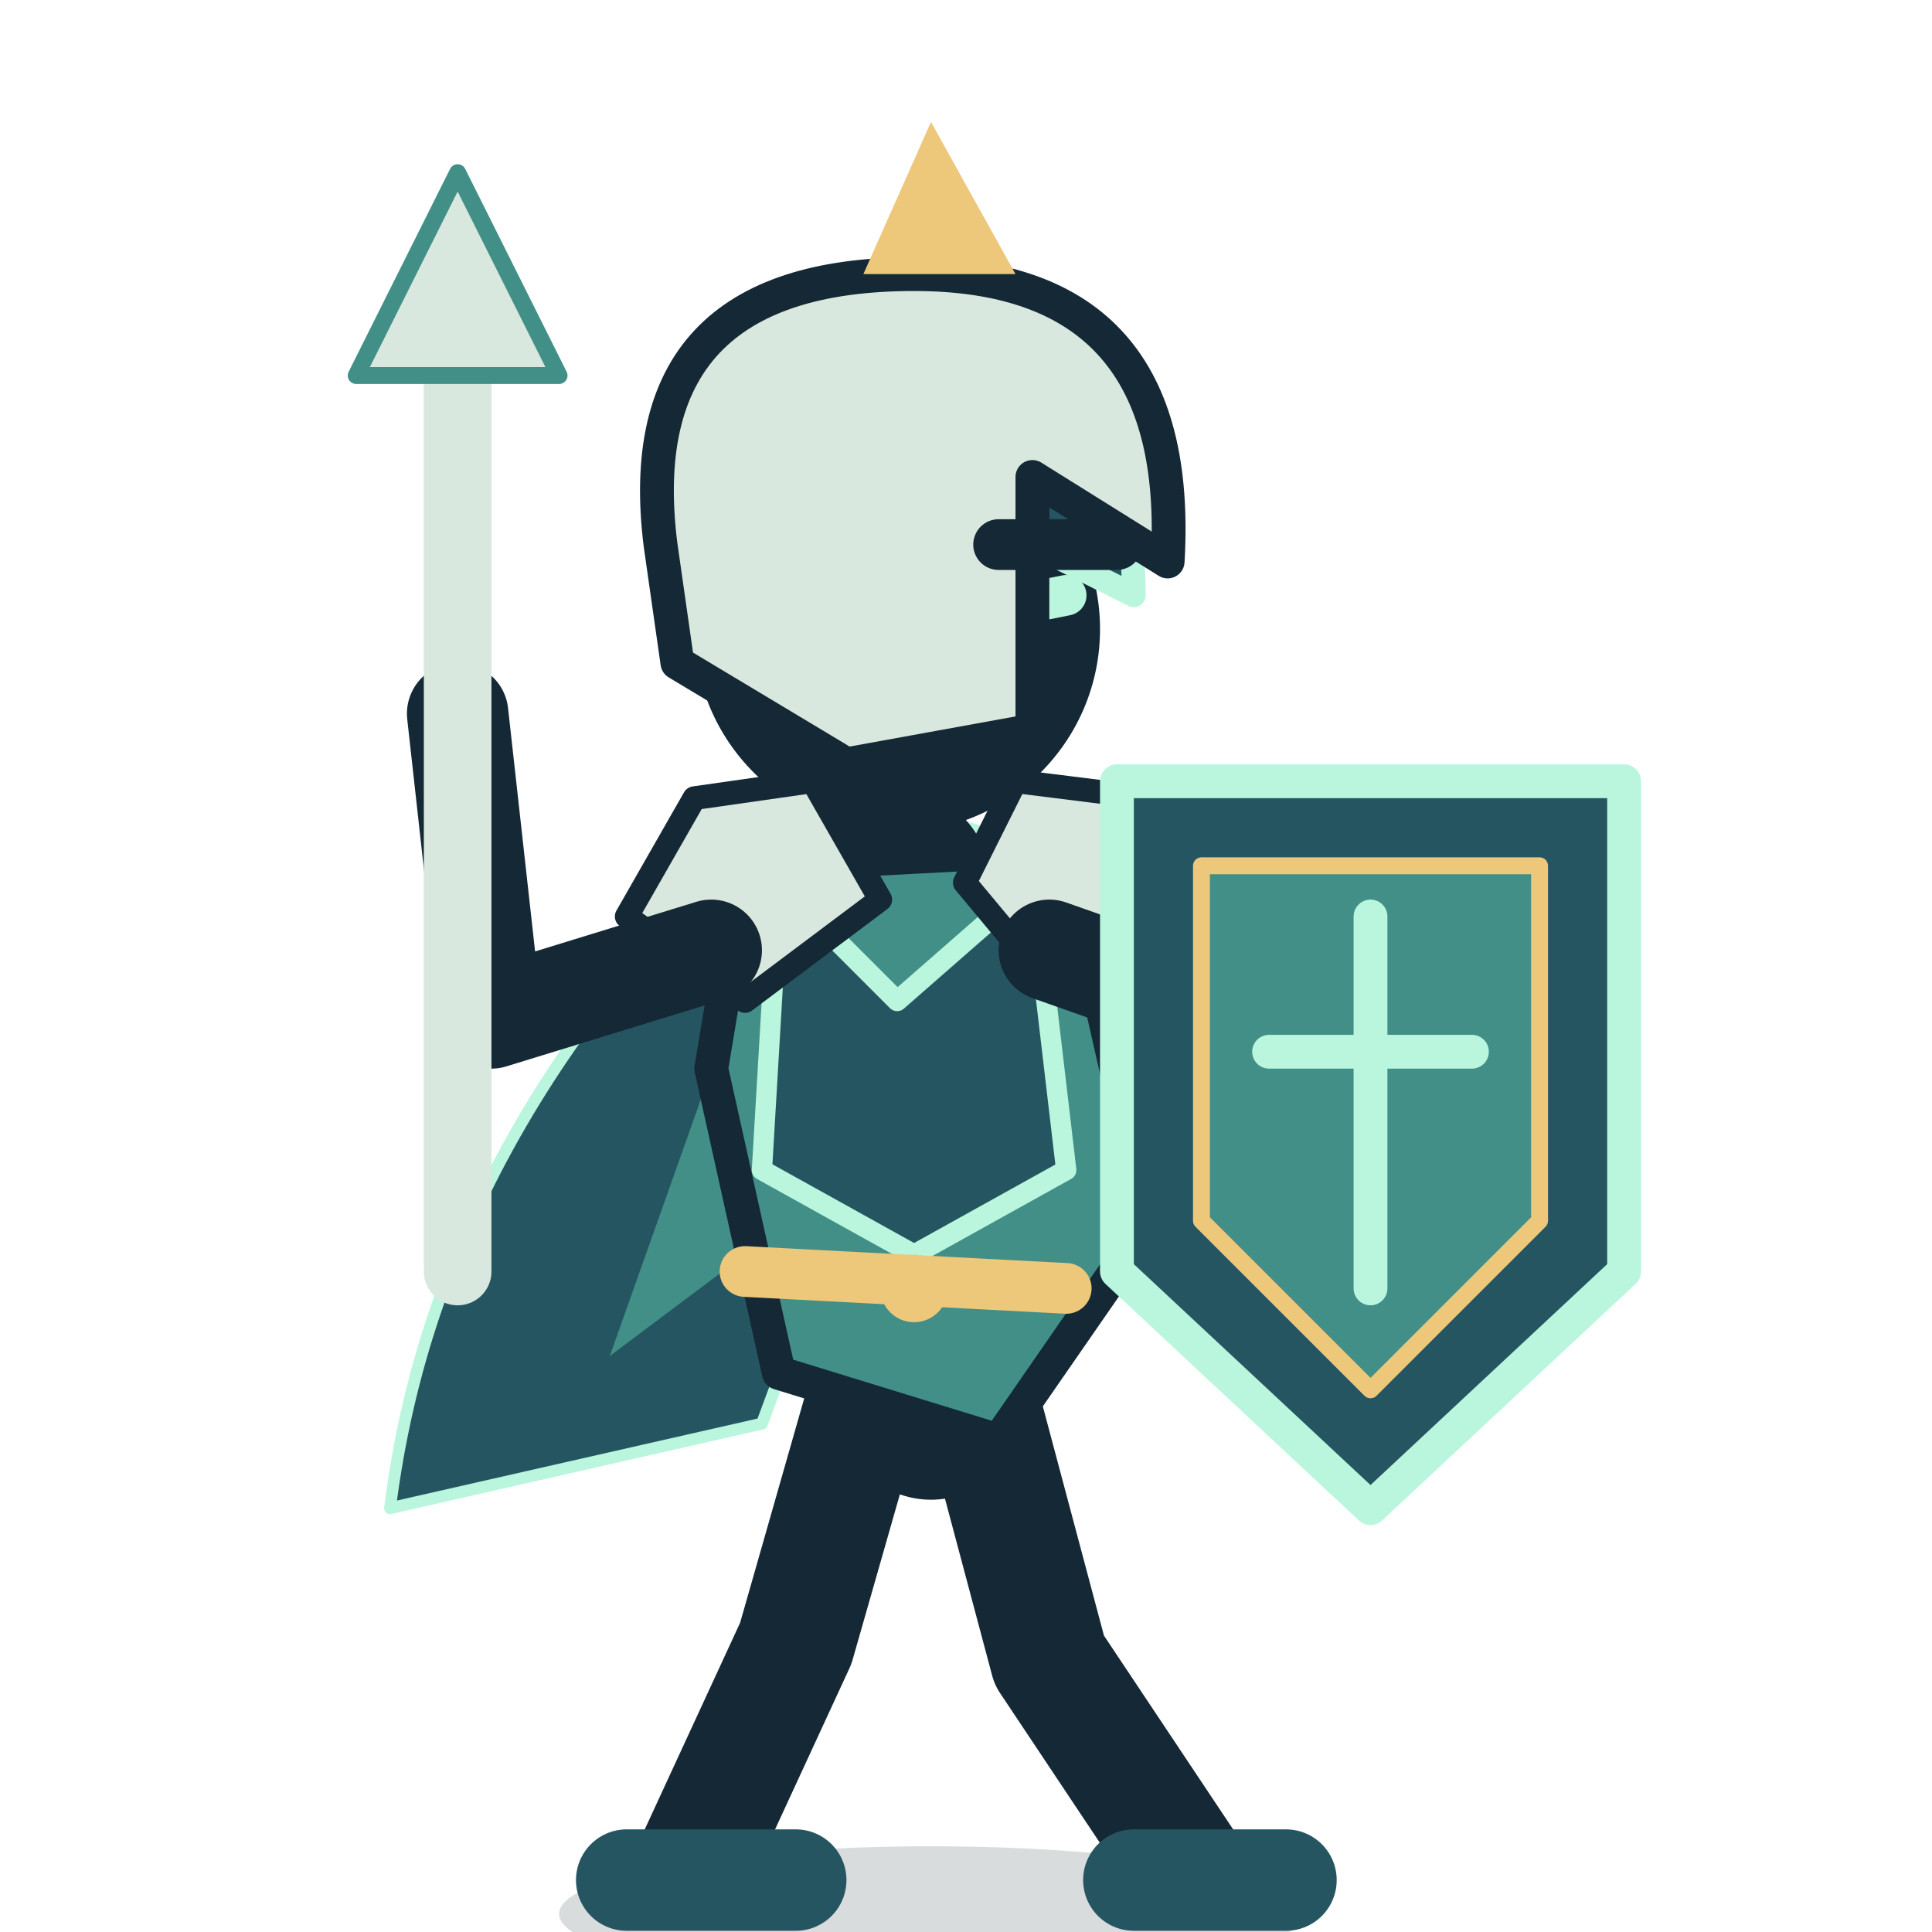
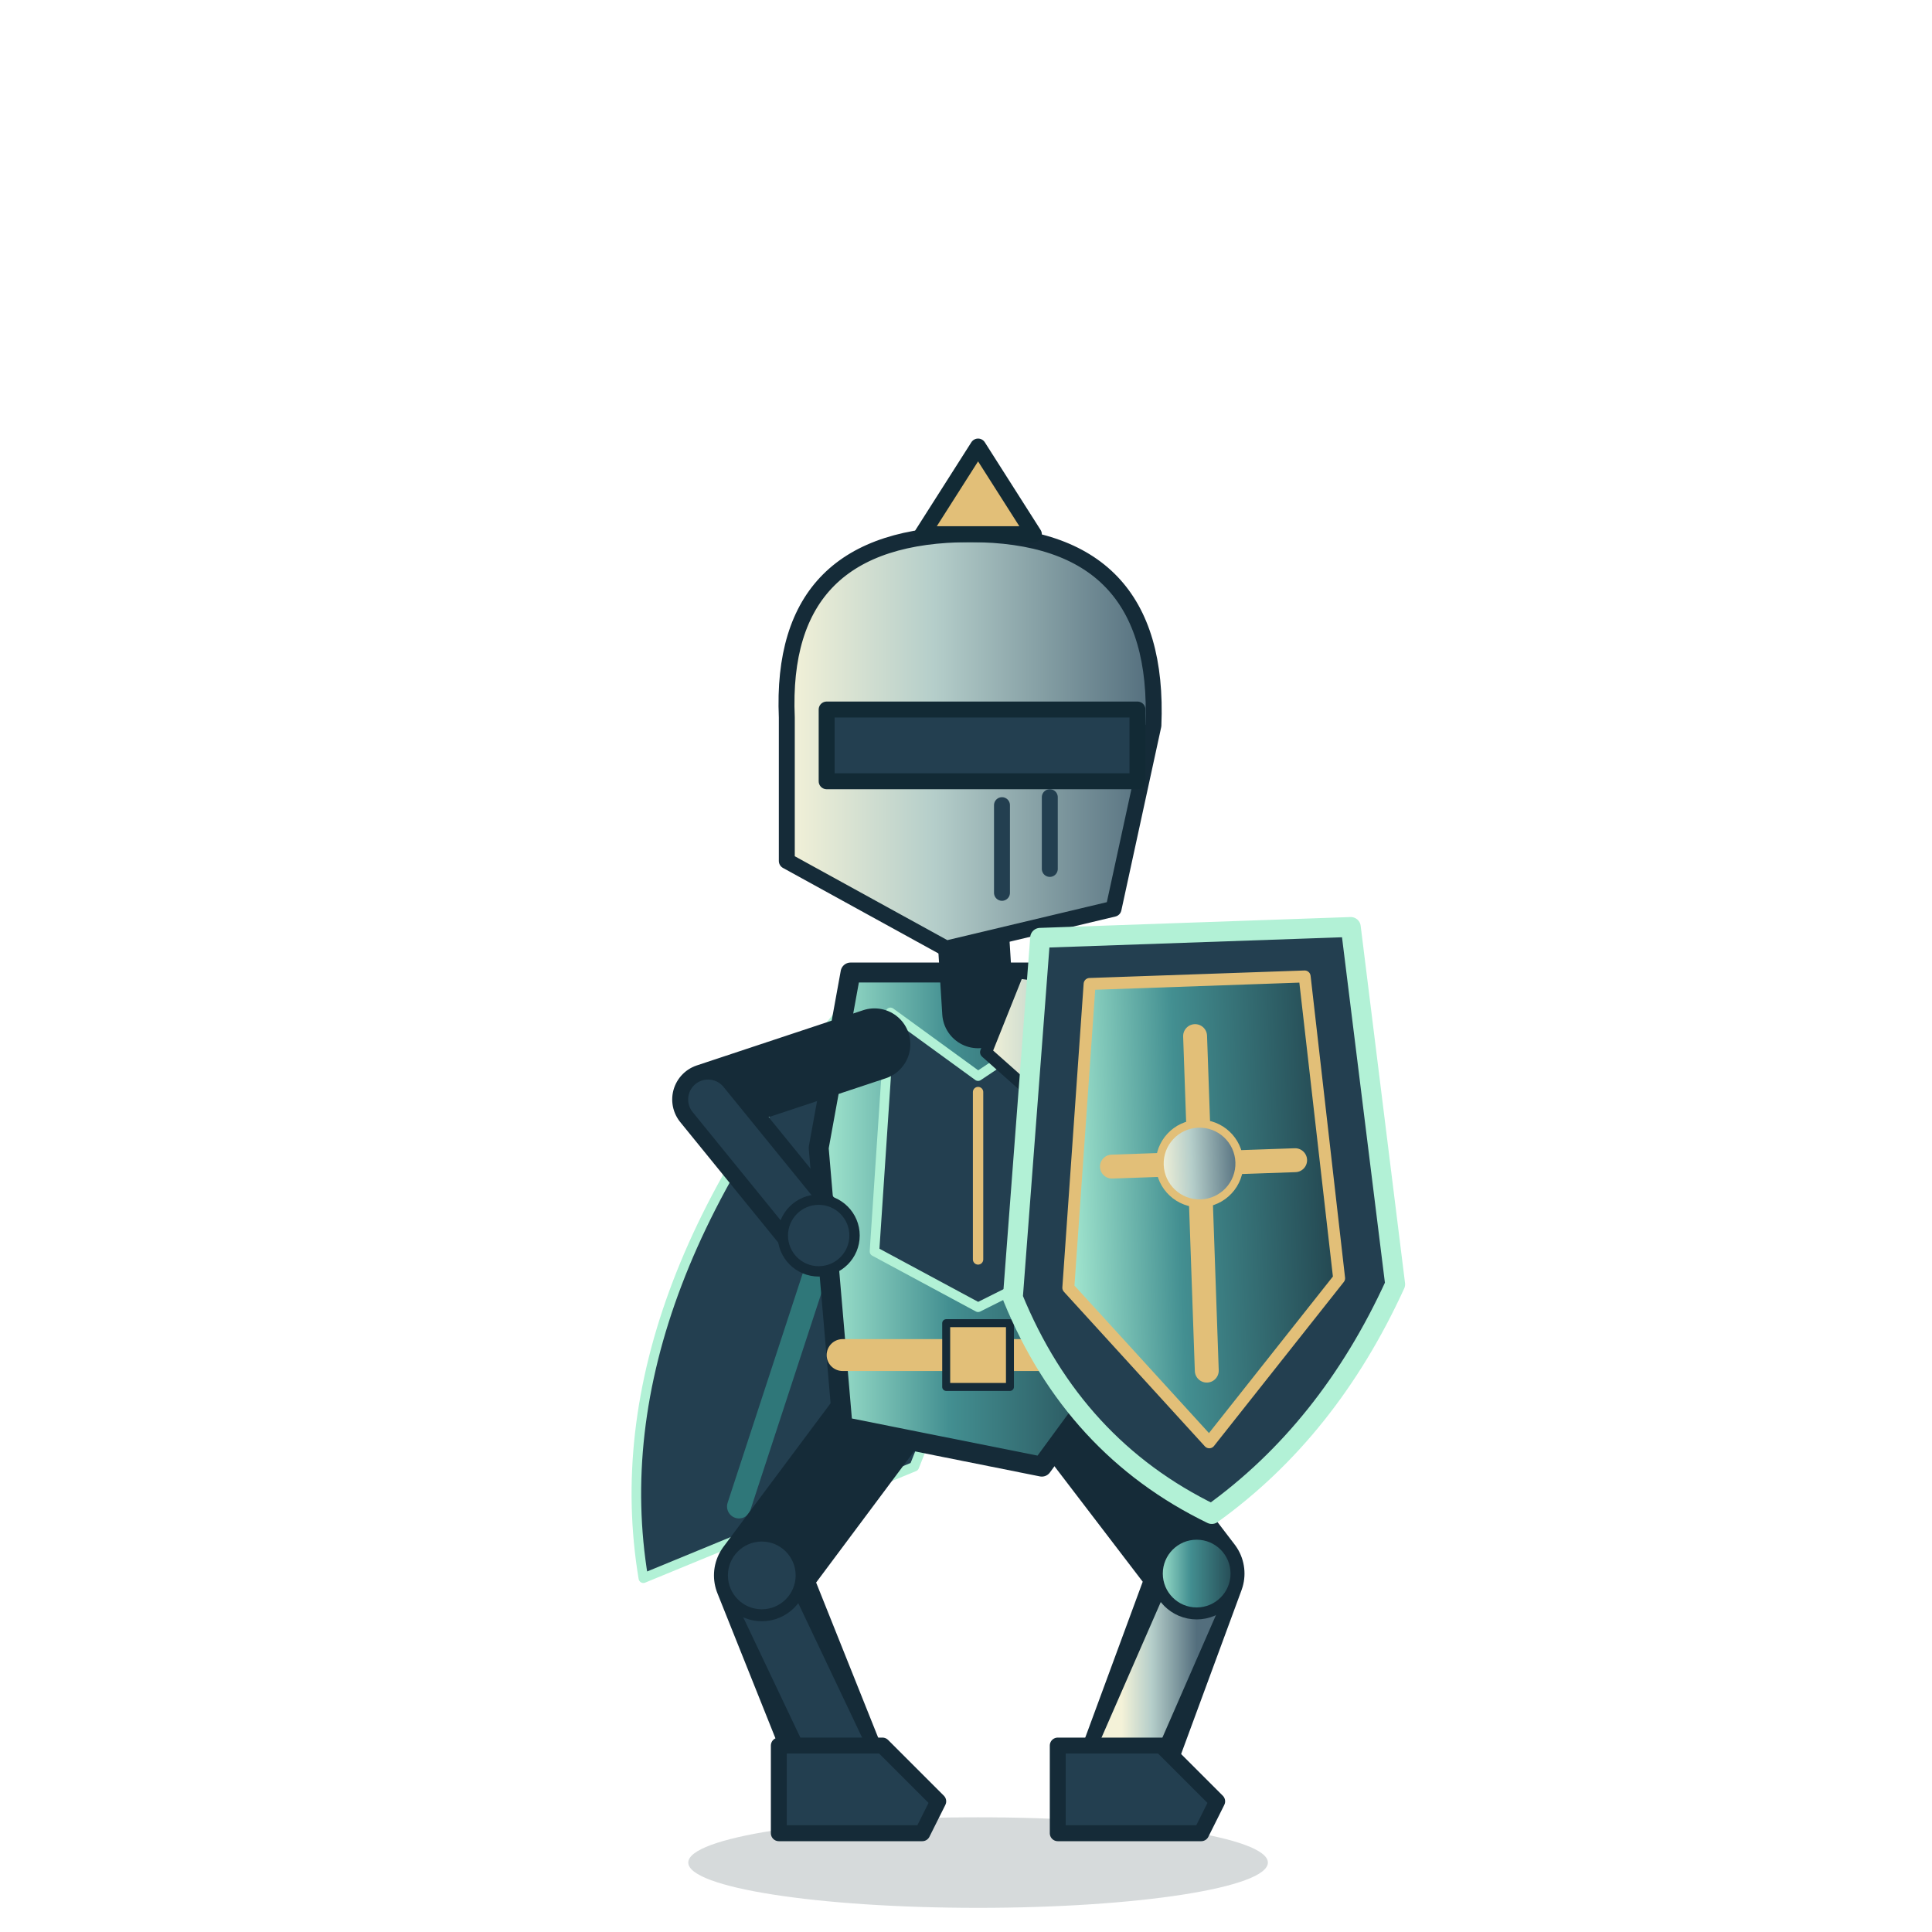
<svg xmlns="http://www.w3.org/2000/svg" width="64" height="64" viewBox="0 0 64 64">
-   <g transform="translate(-5 -1) scale(.56)">
-     <ellipse cx="64" cy="115" rx="22" ry="4" fill="#0c2228" opacity=".16" />
-     <g transform="translate(64 112) scale(1) translate(-64 -112)">
-       <g opacity="1" transform="translate(64 112) rotate(0) translate(-64 -112)">
-         <g transform="translate(0 0)">
-           <path d="M57 48 Q35 67 32 91 L54 86 L67 51Z" fill="#265562" stroke="#b9f6dd" stroke-width="0.7" stroke-linejoin="round" />
-           <path d="M56 51L45 82L53 76Z" fill="#428f88" stroke="none" stroke-width="1" stroke-linejoin="round" />
-           <path d="M60 85L56 99L50 112" fill="none" stroke="#142835" stroke-width="7" stroke-linecap="round" stroke-linejoin="round" />
-           <path d="M67 85L71 100L79 112" fill="none" stroke="#142835" stroke-width="7" stroke-linecap="round" stroke-linejoin="round" />
-           <path d="M46 113h10" fill="none" stroke="#265562" stroke-width="6" stroke-linecap="round" stroke-linejoin="round" />
-           <path d="M76 113h9" fill="none" stroke="#265562" stroke-width="6" stroke-linecap="round" stroke-linejoin="round" />
-           <path d="M62 54L64 85" fill="none" stroke="#142835" stroke-width="11" stroke-linecap="round" stroke-linejoin="round" />
-           <path d="M53 53L72 52L77 74L68 87L55 83L51 65Z" fill="#428f88" stroke="#142835" stroke-width="2" stroke-linejoin="round" />
-           <path d="M55 54L62 61L70 54L72 71L63 76L54 71Z" fill="#265562" stroke="#b9f6dd" stroke-width="1.2" stroke-linejoin="round" />
-           <path d="M53 77L72 78" fill="none" stroke="#edc77a" stroke-width="3" stroke-linecap="round" stroke-linejoin="round" />
-           <circle cx="63" cy="78" r="2" fill="#edc77a" stroke="none" stroke-width="1" />
-           <circle cx="62" cy="39" r="12" fill="#142835" stroke="none" stroke-width="1" />
-           <path d="M50 36Q52 21 64 23Q76 24 76 37L68 33L54 37Z" fill="#265562" stroke="#b9f6dd" stroke-width="1.4" stroke-linejoin="round" />
-           <path d="M51 30L57 22L69 22L75 31L65 28Z" fill="#428f88" stroke="none" stroke-width="1" stroke-linejoin="round" />
-           <path d="M67 38L72 37" fill="none" stroke="#b9f6dd" stroke-width="2.4" stroke-linecap="round" stroke-linejoin="round" />
-           <path d="M50 49L57 48L61 55L53 61L46 56Z" fill="#d9e8de" stroke="#142835" stroke-width="1.4" stroke-linejoin="round" />
-           <path d="M69 48L77 49L80 56L71 60L66 54Z" fill="#d9e8de" stroke="#142835" stroke-width="1.4" stroke-linejoin="round" />
-           <path d="M48 34Q46 18 63 18Q79 18 78 35L70 30L70 45L59 47L49 41Z" fill="#d9e8de" stroke="#142835" stroke-width="2" stroke-linejoin="round" />
-           <path d="M60 18L64 9L69 18Z" fill="#edc77a" stroke="none" stroke-width="1" stroke-linejoin="round" />
-           <path d="M68 34h7" fill="none" stroke="#142835" stroke-width="3" stroke-linecap="round" stroke-linejoin="round" />
-           <path d="M51 58L38 62L36 44" fill="none" stroke="#142835" stroke-width="6" stroke-linecap="round" stroke-linejoin="round" />
-           <path d="M36 77L36 24" fill="none" stroke="#d9e8de" stroke-width="4" stroke-linecap="round" stroke-linejoin="round" />
-           <path d="M30 24L36 12L42 24Z" fill="#d9e8de" stroke="#428f88" stroke-width="1" stroke-linejoin="round" />
-           <g transform="translate(0 0)">
-             <path d="M71 58L88 64" fill="none" stroke="#142835" stroke-width="6" stroke-linecap="round" stroke-linejoin="round" />
-             <path d="M75 48L105 48L105 77L90 91L75 77Z" fill="#265562" stroke="#b9f6dd" stroke-width="2" stroke-linejoin="round" />
-             <path d="M80 53L100 53L100 74L90 84L80 74Z" fill="#428f88" stroke="#edc77a" stroke-width="1" stroke-linejoin="round" />
-             <path d="M90 56v22M84 64h12" fill="none" stroke="#b9f6dd" stroke-width="2" stroke-linecap="round" stroke-linejoin="round" />
-           </g>
+   <g transform="translate(-6 -7) scale(.4)">
+     <defs>
+       <linearGradient id="plate">
+         <stop stop-color="#a5e9d1" />
+         <stop offset=".42" stop-color="#438f91" />
+         <stop offset="1" stop-color="#234650" />
+       </linearGradient>
+       <linearGradient id="steel">
+         <stop stop-color="#f4f2d8" />
+         <stop offset=".4" stop-color="#b5ceca" />
+         <stop offset="1" stop-color="#536e7d" />
+       </linearGradient>
+       <linearGradient id="leather">
+         <stop stop-color="#ca9a59" />
+         <stop offset="1" stop-color="#77583d" />
+       </linearGradient>
+       <radialGradient id="orb">
+         <stop stop-color="#fffce0" />
+         <stop offset=".4" stop-color="#a5e9d1" />
+         <stop offset="1" stop-color="#438f91" />
+       </radialGradient>
+     </defs>
+     <g transform="scale(.75)">
+       <ellipse cx="128" cy="229" rx="32" ry="5" fill="#0c232b" opacity=".17" />
+       <g opacity="1" transform="translate(128 224) scale(.88) translate(-128 -224)">
+         <path d="M115 118 Q80 158 86 194 L120 180 L141 127Z" fill="#233f50" stroke="#b2f1d6" stroke-width="1.2" stroke-linejoin="round" />
+         <path d="M116 130L98 185" fill="none" stroke="#2f7779" stroke-width="3" stroke-linecap="round" stroke-linejoin="round" />
+         <path d="M120 168L100.86 193.65L111 219" fill="none" stroke="#152b38" stroke-width="12" stroke-linecap="round" stroke-linejoin="round" />
+         <path d="M100.86 195.65L111 217" fill="none" stroke="#233f50" stroke-width="7" stroke-linecap="round" stroke-linejoin="round" />
+         <circle cx="100.86" cy="193.65" r="5" fill="#233f50" stroke="#152b38" stroke-width="1.5" />
+         <path d="M103 215L116 215L123 222L121 226H103Z" fill="#233f50" stroke="#152b38" stroke-width="2" stroke-linejoin="round" />
+         <path d="M136 168L155.43 193.42L146 219" fill="none" stroke="#152b38" stroke-width="12" stroke-linecap="round" stroke-linejoin="round" />
+         <path d="M155.43 195.42L146 217" fill="none" stroke="url(#steel)" stroke-width="7" stroke-linecap="round" stroke-linejoin="round" />
+         <circle cx="155.43" cy="193.42" r="5" fill="url(#plate)" stroke="#152b38" stroke-width="1.5" />
+         <path d="M138 215L151 215L158 222L156 226H138Z" fill="#233f50" stroke="#152b38" stroke-width="2" stroke-linejoin="round" />
+         <path d="M112 118L144 118L147 165L136 180L111 175L108 140Z" fill="url(#plate)" stroke="#152b38" stroke-width="2.5" stroke-linejoin="round" />
+         <path d="M117 123L128 131L140 123L140 154L128 160L115 153Z" fill="#233f50" stroke="#b2f1d6" stroke-width="1.2" stroke-linejoin="round" />
+         <path d="M128 133L128 154" fill="none" stroke="#e2bf78" stroke-width="1.3" stroke-linecap="round" stroke-linejoin="round" />
+         <path d="M111 166L145 166" fill="none" stroke="#e2bf78" stroke-width="4" stroke-linecap="round" stroke-linejoin="round" />
+         <path d="M124 162h8v8h-8Z" fill="#e2bf78" stroke="#152b38" stroke-width="1" stroke-linejoin="round" />
+         <path d="M128 123L127 107" fill="none" stroke="#152b38" stroke-width="9" stroke-linecap="round" stroke-linejoin="round" />
+         <g transform="translate(127 92) rotate(0)">
+           <circle cx="0" cy="0" r="18" fill="#152b38" stroke="none" stroke-width="1" />
+           <path d="M-23 -6Q-24 -29 0 -29Q24 -29 23 -5L18 18L-3 23L-23 12Z" fill="url(#steel)" stroke="#152b38" stroke-width="2" stroke-linejoin="round" />
+           <path d="M-6 -29L1 -40L8 -29Z" fill="#e2bf78" stroke="#122a35" stroke-width="2" stroke-linejoin="round" />
+           <path d="M-18 -7H21V2H-18Z" fill="#233f50" stroke="#122a35" stroke-width="2" stroke-linejoin="round" />
+           <path d="M4 5V16M10 4V13" fill="none" stroke="#233f50" stroke-width="2" stroke-linecap="round" stroke-linejoin="round" />
+         </g>
+         <path d="M115 127L94.12 133.93L108 151" fill="none" stroke="#152b38" stroke-width="9" stroke-linecap="round" stroke-linejoin="round" />
+         <path d="M94.12 133.93L108 151" fill="none" stroke="#233f50" stroke-width="5" stroke-linecap="round" stroke-linejoin="round" />
+         <circle cx="108" cy="151" r="4.5" fill="#233f50" stroke="#152b38" stroke-width="1.3" />
+         <path d="M140 126L161.6 130.15L159 152" fill="none" stroke="#152b38" stroke-width="9" stroke-linecap="round" stroke-linejoin="round" />
+         <path d="M161.6 130.15L159 152" fill="none" stroke="url(#steel)" stroke-width="5" stroke-linecap="round" stroke-linejoin="round" />
+         <circle cx="159" cy="152" r="4.5" fill="#233f50" stroke="#152b38" stroke-width="1.3" />
+         <path d="M133 118L148 120L152 132L138 136L129 128Z" fill="url(#steel)" stroke="#152b38" stroke-width="1.5" stroke-linejoin="round" />
+         <g transform="translate(155 148) rotate(-2)">
+           <path d="M-18 -35L21 -35L25 10Q16 28 1 38Q-16 29 -23 10Z" fill="#233f50" stroke="#b2f1d6" stroke-width="2.5" stroke-linejoin="round" />
+           <path d="M-12 -29L15 -29L18 9L1 29L-16 9Z" fill="url(#plate)" stroke="#e2bf78" stroke-width="1.5" stroke-linejoin="round" />
+           <path d="M1 -22V20M-10 -6H13" fill="none" stroke="#e2bf78" stroke-width="3" stroke-linecap="round" stroke-linejoin="round" />
+           <circle cx="1" cy="-6" r="5" fill="url(#steel)" stroke="#e2bf78" stroke-width="1" />
        </g>
      </g>
    </g>
  </g>
</svg>
